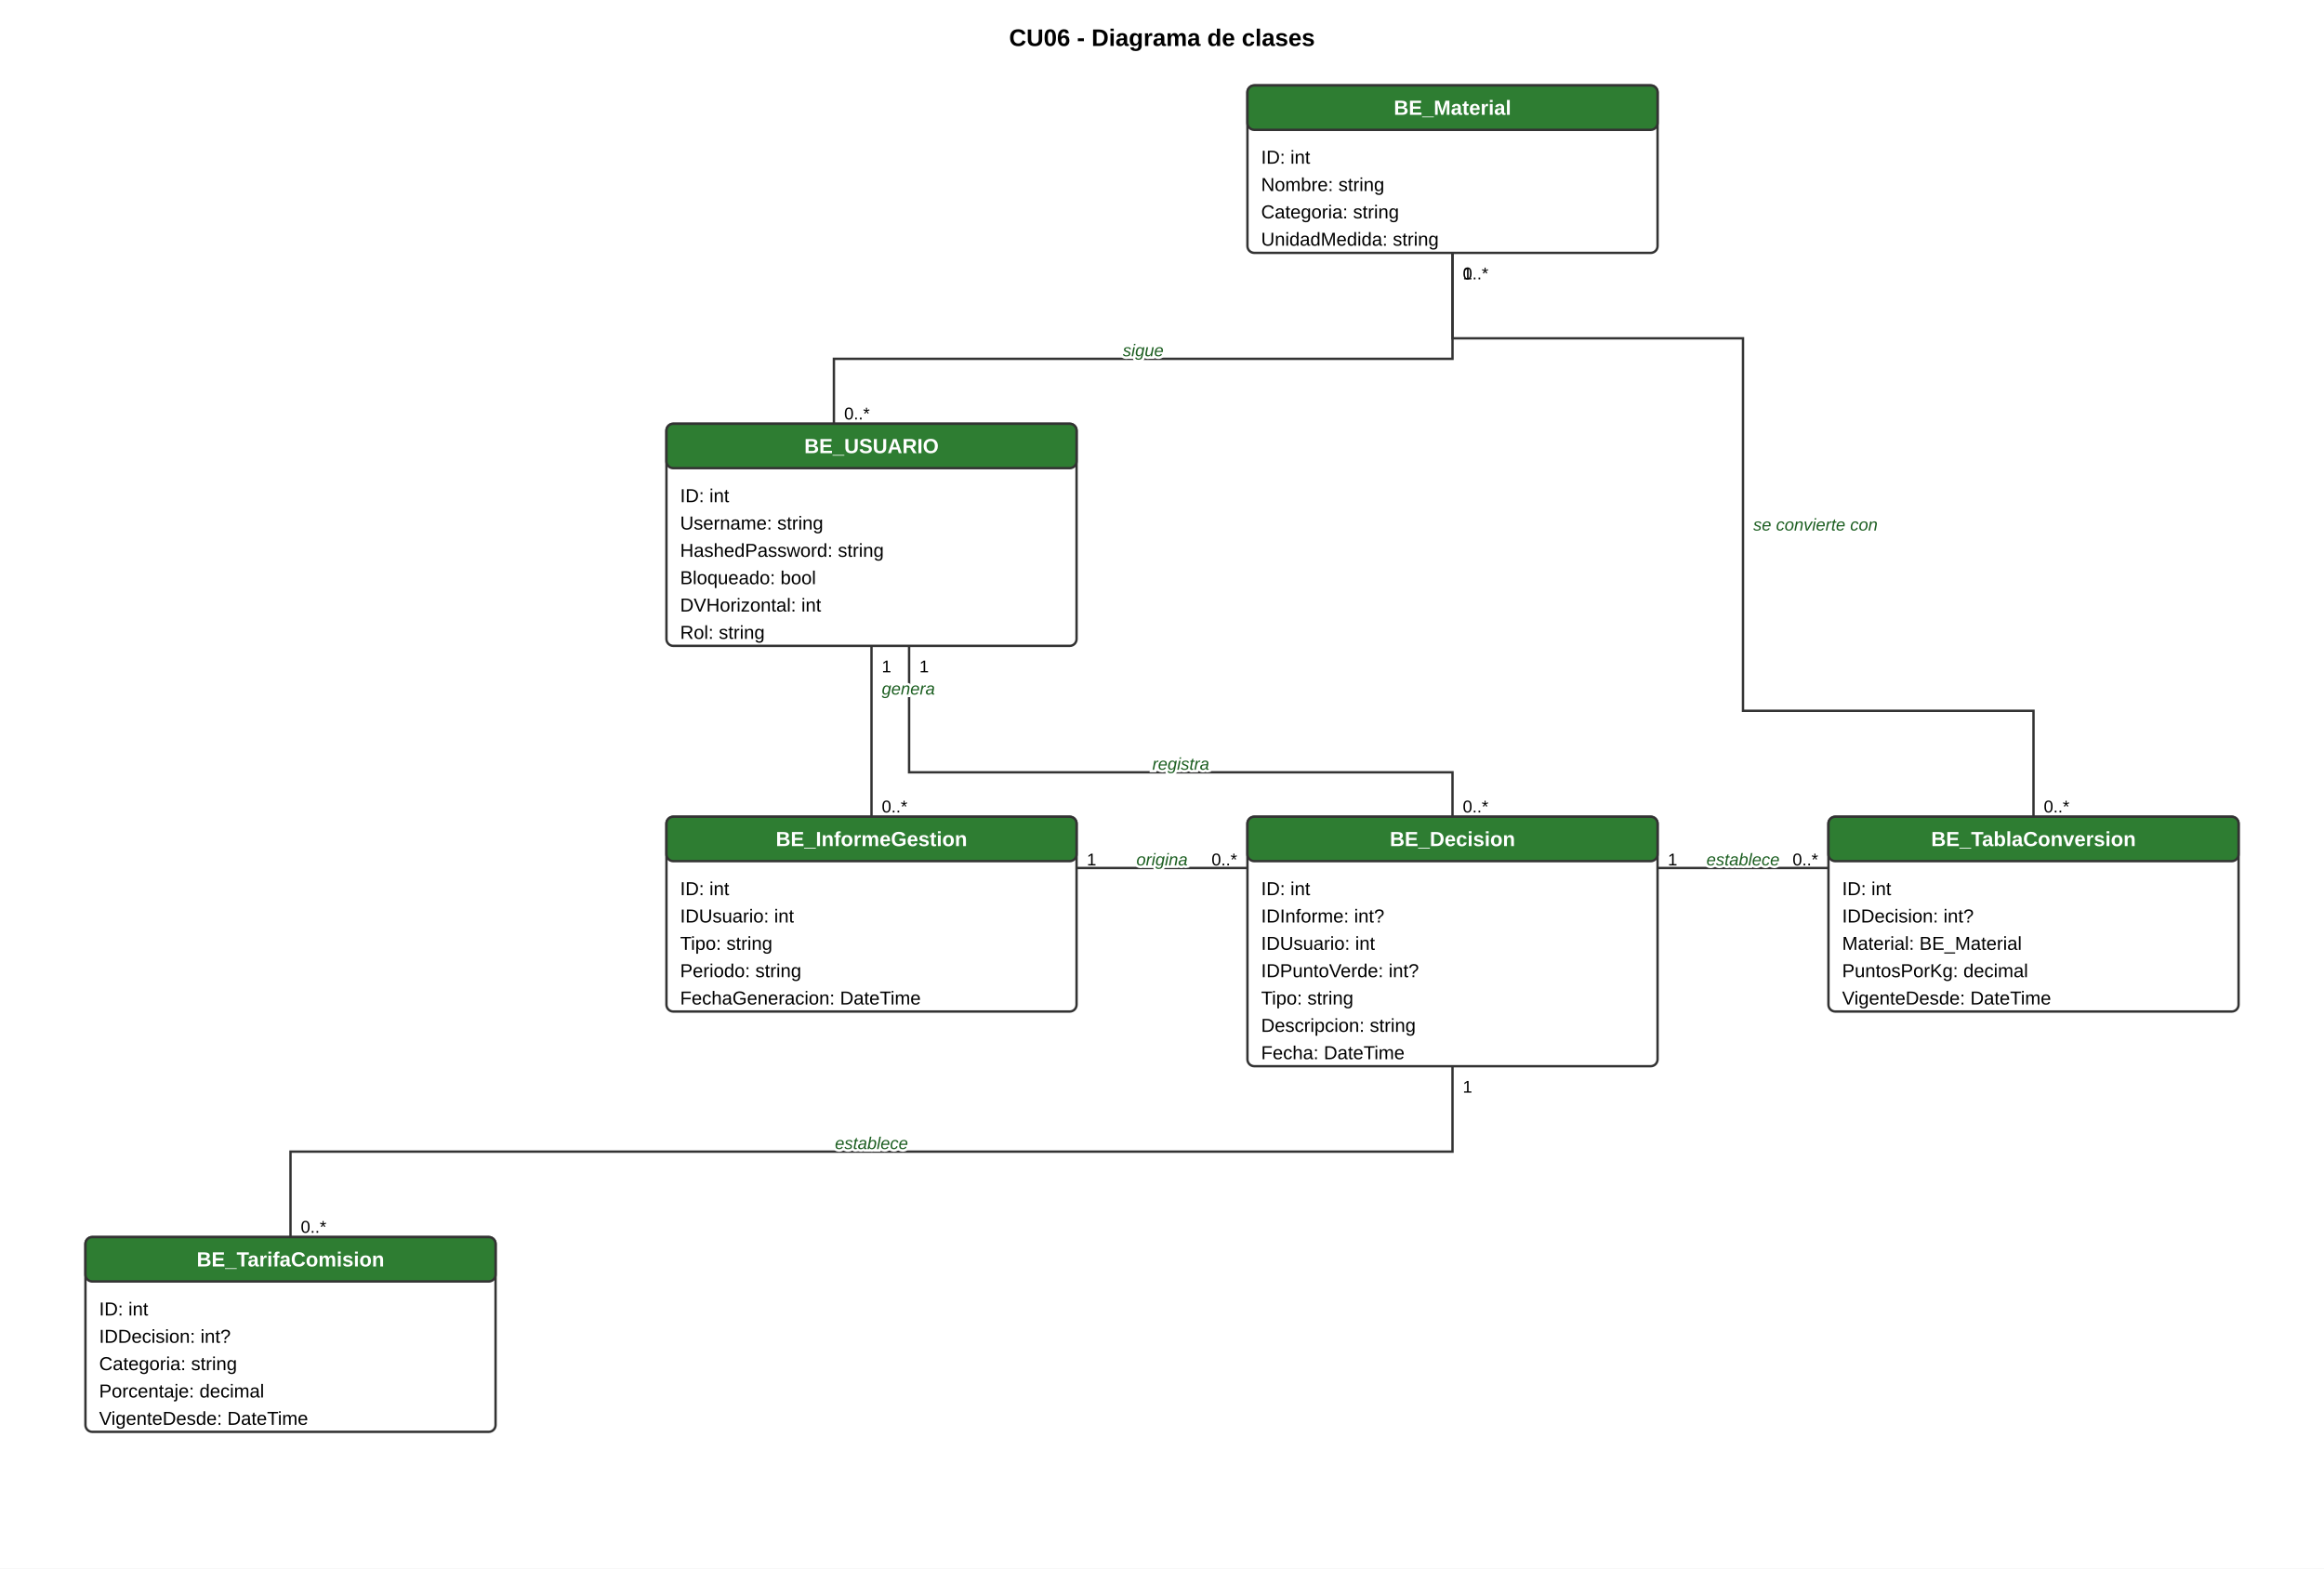
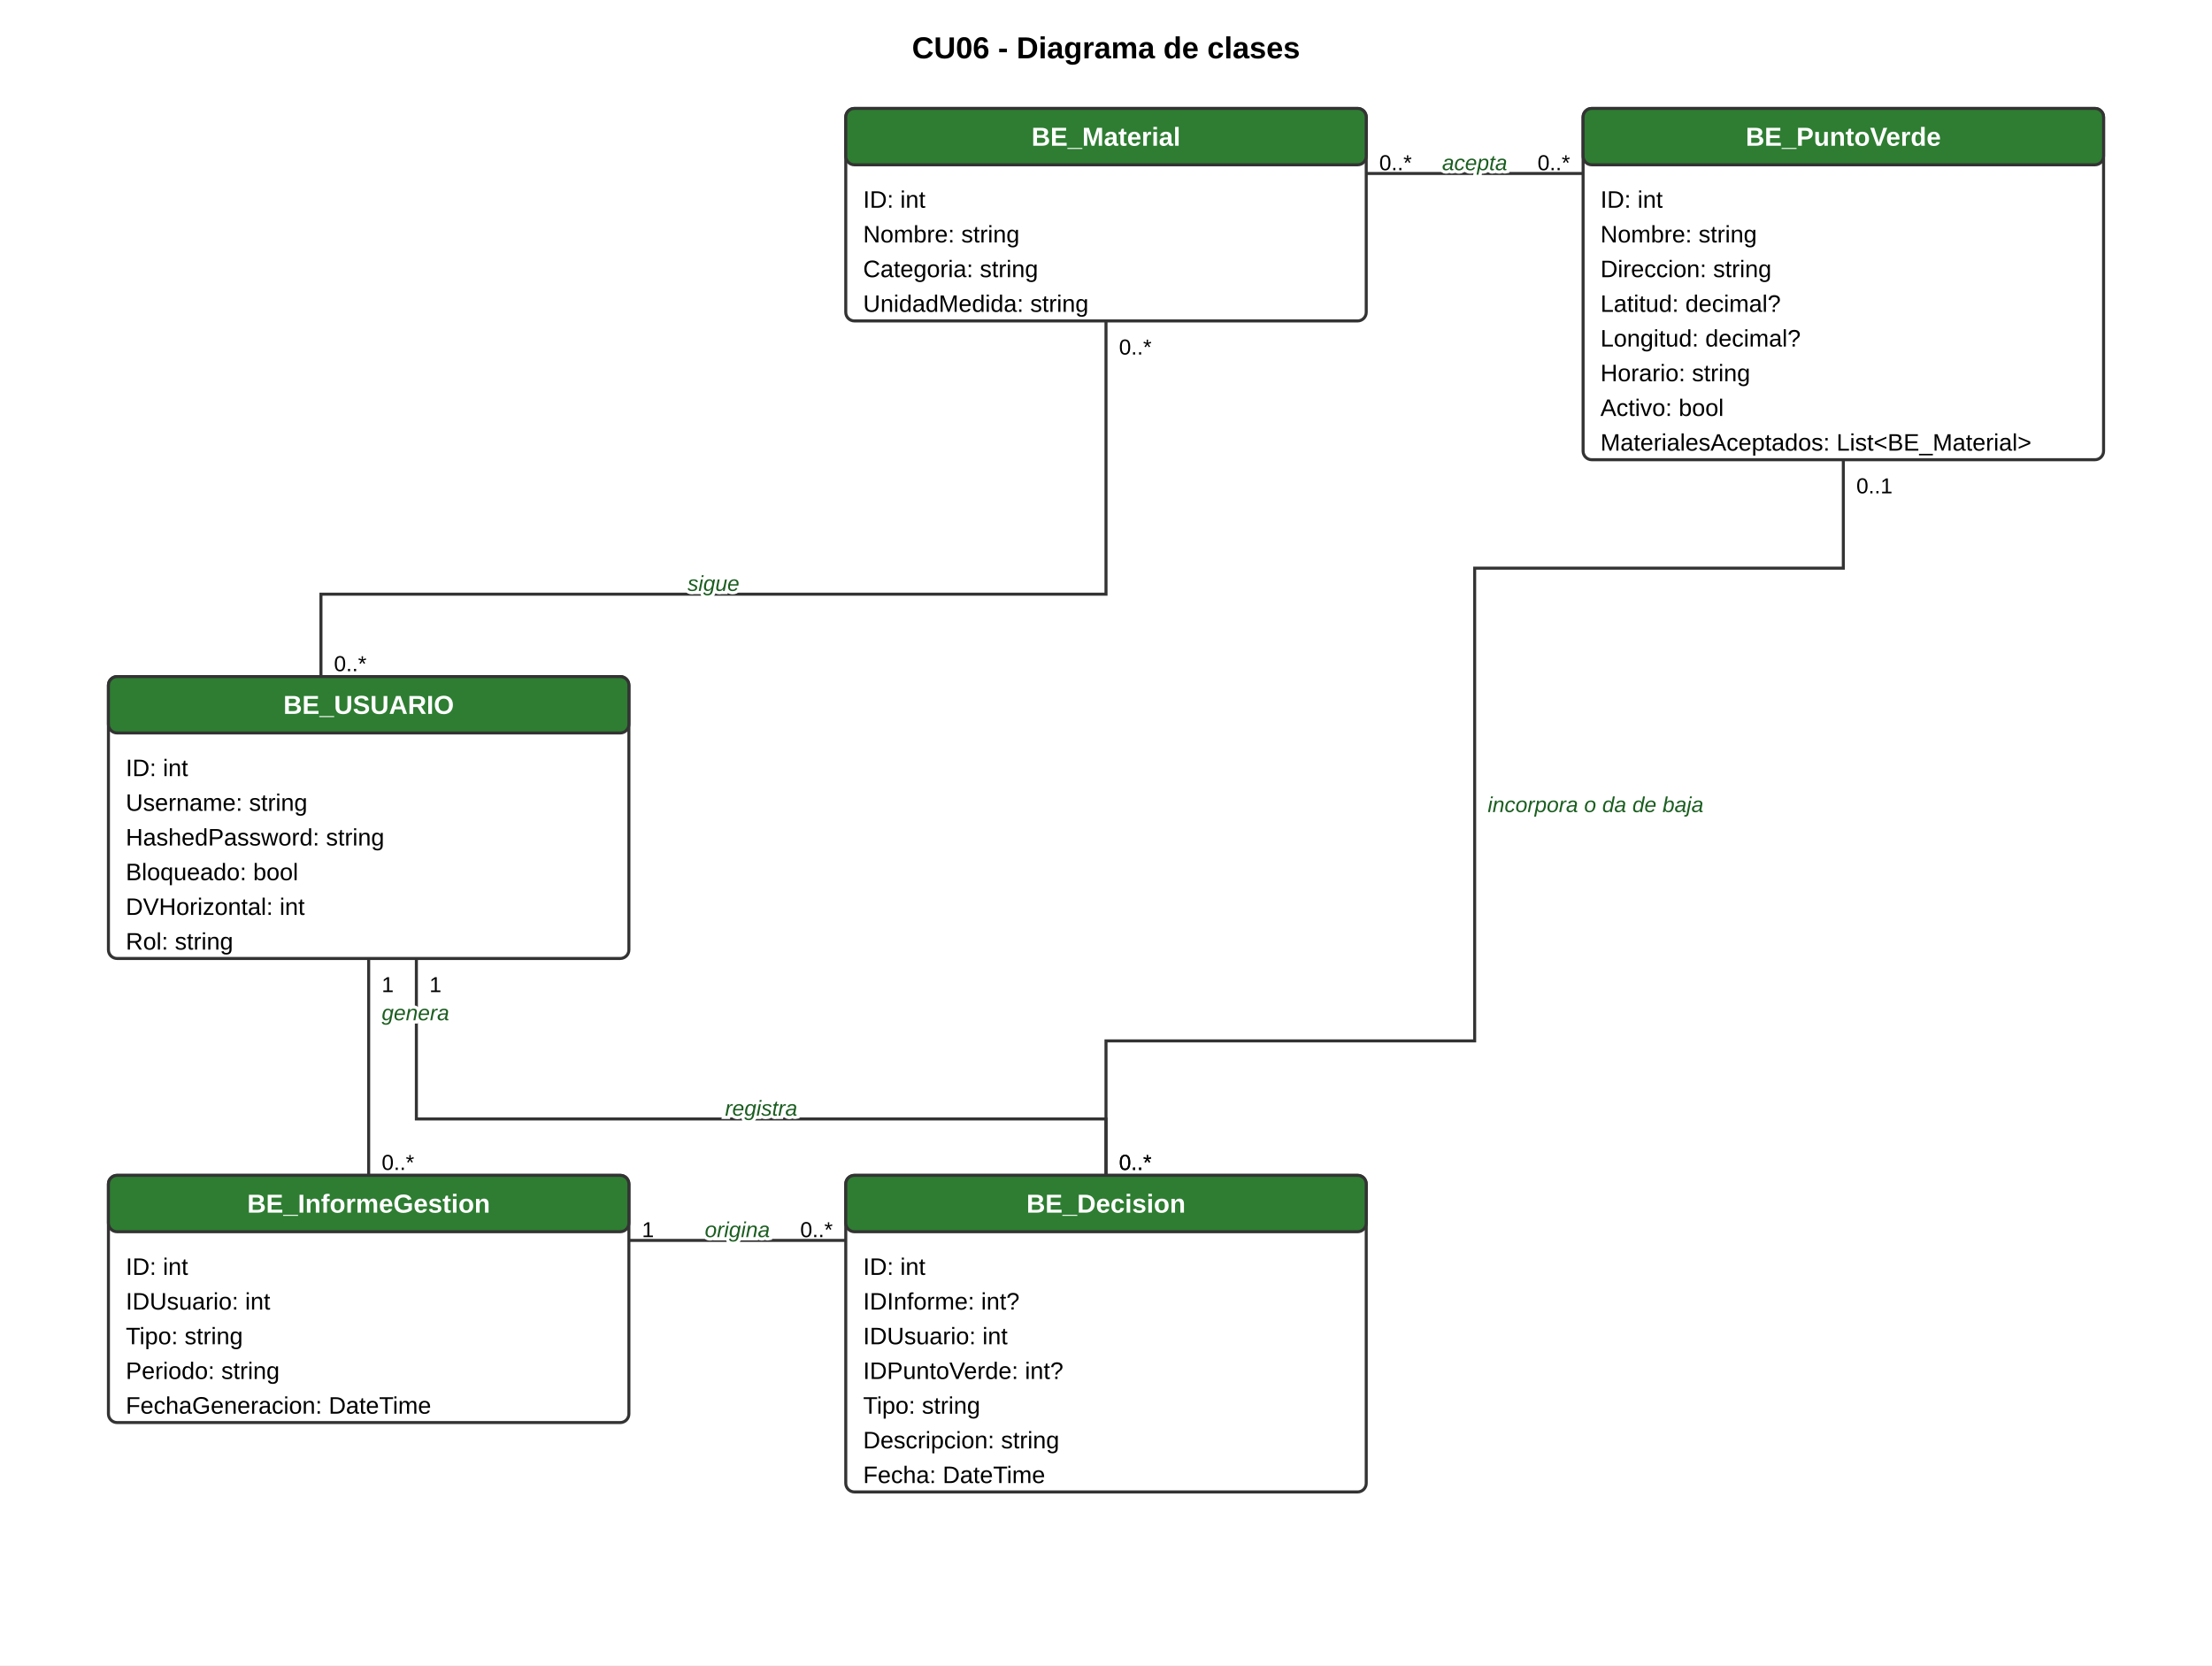
- <svg xmlns="http://www.w3.org/2000/svg" width="1360" height="918" viewBox="0 0 1360 918">
+ <svg xmlns="http://www.w3.org/2000/svg" width="1020" height="768" viewBox="0 0 1020 768">
  <defs>
    <marker id="ah" markerWidth="10" markerHeight="8" refX="9" refY="4" orient="auto">
      <path d="M0,0 L10,4 L0,8 z" fill="#333333" />
    </marker>
  </defs>
-   <rect width="1360" height="918" fill="#ffffff" />
-   <text x="680.0" y="26.9" text-anchor="middle" font-size="14" font-weight="bold" fill="#000000" font-family="Arial, Helvetica, sans-serif">CU06 - Diagrama de clases</text>
-   <polyline points="510.0,378.0 510.0,428.0 510.0,428.0 510.0,478.0" fill="none" stroke="#333333" stroke-width="1.4" />
-   <polyline points="630.0,508.0 730.0,508.0" fill="none" stroke="#333333" stroke-width="1.4" />
-   <polyline points="850.0,624.0 850.0,674.0 170.0,674.0 170.0,724.0" fill="none" stroke="#333333" stroke-width="1.4" />
-   <polyline points="970.0,508.0 1070.0,508.0" fill="none" stroke="#333333" stroke-width="1.4" />
-   <polyline points="850.0,148.0 850.0,198.0 1020.0,198.0 1020.0,416.0 1190.0,416.0 1190.0,478.0" fill="none" stroke="#333333" stroke-width="1.4" />
-   <polyline points="532.0,378.0 532.0,452.0 850.0,452.0 850.0,478.0" fill="none" stroke="#333333" stroke-width="1.4" />
-   <polyline points="488.0,248.0 488.0,210.0 850.0,210.0 850.0,148.0" fill="none" stroke="#333333" stroke-width="1.4" />
-   <rect x="390.0" y="248.0" width="240.0" height="130.0" rx="4" fill="#ffffff" stroke="#333333" stroke-width="1.4" />
-   <rect x="390.0" y="248.0" width="240.0" height="26.0" rx="4" fill="#2e7d32" stroke="#333333" stroke-width="1.4" />
-   <text x="510.0" y="265.2" text-anchor="middle" font-size="12" font-weight="bold" fill="#ffffff" font-family="Arial, Helvetica, sans-serif">BE_USUARIO</text>
-   <text x="398.0" y="293.9" text-anchor="start" font-size="11" font-weight="normal" fill="#000000" font-family="Arial, Helvetica, sans-serif">ID: int</text>
-   <text x="398.0" y="309.9" text-anchor="start" font-size="11" font-weight="normal" fill="#000000" font-family="Arial, Helvetica, sans-serif">Username: string</text>
-   <text x="398.0" y="325.9" text-anchor="start" font-size="11" font-weight="normal" fill="#000000" font-family="Arial, Helvetica, sans-serif">HashedPassword: string</text>
-   <text x="398.0" y="341.9" text-anchor="start" font-size="11" font-weight="normal" fill="#000000" font-family="Arial, Helvetica, sans-serif">Bloqueado: bool</text>
-   <text x="398.0" y="357.9" text-anchor="start" font-size="11" font-weight="normal" fill="#000000" font-family="Arial, Helvetica, sans-serif">DVHorizontal: int</text>
-   <text x="398.0" y="373.9" text-anchor="start" font-size="11" font-weight="normal" fill="#000000" font-family="Arial, Helvetica, sans-serif">Rol: string</text>
-   <rect x="730.0" y="478.0" width="240.0" height="146.0" rx="4" fill="#ffffff" stroke="#333333" stroke-width="1.4" />
-   <rect x="730.0" y="478.0" width="240.0" height="26.0" rx="4" fill="#2e7d32" stroke="#333333" stroke-width="1.4" />
-   <text x="850.0" y="495.2" text-anchor="middle" font-size="12" font-weight="bold" fill="#ffffff" font-family="Arial, Helvetica, sans-serif">BE_Decision</text>
-   <text x="738.0" y="523.9" text-anchor="start" font-size="11" font-weight="normal" fill="#000000" font-family="Arial, Helvetica, sans-serif">ID: int</text>
-   <text x="738.0" y="539.9" text-anchor="start" font-size="11" font-weight="normal" fill="#000000" font-family="Arial, Helvetica, sans-serif">IDInforme: int?</text>
-   <text x="738.0" y="555.9" text-anchor="start" font-size="11" font-weight="normal" fill="#000000" font-family="Arial, Helvetica, sans-serif">IDUsuario: int</text>
-   <text x="738.0" y="571.9" text-anchor="start" font-size="11" font-weight="normal" fill="#000000" font-family="Arial, Helvetica, sans-serif">IDPuntoVerde: int?</text>
-   <text x="738.0" y="587.9" text-anchor="start" font-size="11" font-weight="normal" fill="#000000" font-family="Arial, Helvetica, sans-serif">Tipo: string</text>
-   <text x="738.0" y="603.9" text-anchor="start" font-size="11" font-weight="normal" fill="#000000" font-family="Arial, Helvetica, sans-serif">Descripcion: string</text>
-   <text x="738.0" y="619.9" text-anchor="start" font-size="11" font-weight="normal" fill="#000000" font-family="Arial, Helvetica, sans-serif">Fecha: DateTime</text>
-   <rect x="50.0" y="724.0" width="240.0" height="114.0" rx="4" fill="#ffffff" stroke="#333333" stroke-width="1.4" />
-   <rect x="50.0" y="724.0" width="240.0" height="26.0" rx="4" fill="#2e7d32" stroke="#333333" stroke-width="1.4" />
-   <text x="170.0" y="741.2" text-anchor="middle" font-size="12" font-weight="bold" fill="#ffffff" font-family="Arial, Helvetica, sans-serif">BE_TarifaComision</text>
-   <text x="58.0" y="769.9" text-anchor="start" font-size="11" font-weight="normal" fill="#000000" font-family="Arial, Helvetica, sans-serif">ID: int</text>
-   <text x="58.0" y="785.9" text-anchor="start" font-size="11" font-weight="normal" fill="#000000" font-family="Arial, Helvetica, sans-serif">IDDecision: int?</text>
-   <text x="58.0" y="801.9" text-anchor="start" font-size="11" font-weight="normal" fill="#000000" font-family="Arial, Helvetica, sans-serif">Categoria: string</text>
-   <text x="58.0" y="817.9" text-anchor="start" font-size="11" font-weight="normal" fill="#000000" font-family="Arial, Helvetica, sans-serif">Porcentaje: decimal</text>
-   <text x="58.0" y="833.9" text-anchor="start" font-size="11" font-weight="normal" fill="#000000" font-family="Arial, Helvetica, sans-serif">VigenteDesde: DateTime</text>
-   <rect x="1070.0" y="478.0" width="240.0" height="114.0" rx="4" fill="#ffffff" stroke="#333333" stroke-width="1.4" />
-   <rect x="1070.0" y="478.0" width="240.0" height="26.0" rx="4" fill="#2e7d32" stroke="#333333" stroke-width="1.4" />
-   <text x="1190.0" y="495.2" text-anchor="middle" font-size="12" font-weight="bold" fill="#ffffff" font-family="Arial, Helvetica, sans-serif">BE_TablaConversion</text>
-   <text x="1078.0" y="523.9" text-anchor="start" font-size="11" font-weight="normal" fill="#000000" font-family="Arial, Helvetica, sans-serif">ID: int</text>
-   <text x="1078.0" y="539.9" text-anchor="start" font-size="11" font-weight="normal" fill="#000000" font-family="Arial, Helvetica, sans-serif">IDDecision: int?</text>
-   <text x="1078.0" y="555.9" text-anchor="start" font-size="11" font-weight="normal" fill="#000000" font-family="Arial, Helvetica, sans-serif">Material: BE_Material</text>
-   <text x="1078.0" y="571.9" text-anchor="start" font-size="11" font-weight="normal" fill="#000000" font-family="Arial, Helvetica, sans-serif">PuntosPorKg: decimal</text>
-   <text x="1078.0" y="587.9" text-anchor="start" font-size="11" font-weight="normal" fill="#000000" font-family="Arial, Helvetica, sans-serif">VigenteDesde: DateTime</text>
-   <rect x="730.0" y="50.0" width="240.0" height="98.0" rx="4" fill="#ffffff" stroke="#333333" stroke-width="1.4" />
+   <rect width="1020" height="768" fill="#ffffff" />
+   <text x="510.0" y="26.9" text-anchor="middle" font-size="14" font-weight="bold" fill="#000000" font-family="Arial, Helvetica, sans-serif">CU06 - Diagrama de clases</text>
+   <polyline points="730.0,80.0 630.0,80.0" fill="none" stroke="#333333" stroke-width="1.4" />
+   <polyline points="170.0,442.0 170.0,492.0 170.0,492.0 170.0,542.0" fill="none" stroke="#333333" stroke-width="1.4" />
+   <polyline points="290.0,572.0 390.0,572.0" fill="none" stroke="#333333" stroke-width="1.4" />
+   <polyline points="510.0,542.0 510.0,480.0 680.0,480.0 680.0,262.0 850.0,262.0 850.0,212.0" fill="none" stroke="#333333" stroke-width="1.4" />
+   <polyline points="192.0,442.0 192.0,516.0 510.0,516.0 510.0,542.0" fill="none" stroke="#333333" stroke-width="1.4" />
+   <polyline points="148.0,312.0 148.0,274.0 510.0,274.0 510.0,148.0" fill="none" stroke="#333333" stroke-width="1.4" />
+   <rect x="50.0" y="312.0" width="240.0" height="130.0" rx="4" fill="#ffffff" stroke="#333333" stroke-width="1.4" />
+   <rect x="50.0" y="312.0" width="240.0" height="26.0" rx="4" fill="#2e7d32" stroke="#333333" stroke-width="1.4" />
+   <text x="170.0" y="329.2" text-anchor="middle" font-size="12" font-weight="bold" fill="#ffffff" font-family="Arial, Helvetica, sans-serif">BE_USUARIO</text>
+   <text x="58.0" y="357.9" text-anchor="start" font-size="11" font-weight="normal" fill="#000000" font-family="Arial, Helvetica, sans-serif">ID: int</text>
+   <text x="58.0" y="373.9" text-anchor="start" font-size="11" font-weight="normal" fill="#000000" font-family="Arial, Helvetica, sans-serif">Username: string</text>
+   <text x="58.0" y="389.9" text-anchor="start" font-size="11" font-weight="normal" fill="#000000" font-family="Arial, Helvetica, sans-serif">HashedPassword: string</text>
+   <text x="58.0" y="405.9" text-anchor="start" font-size="11" font-weight="normal" fill="#000000" font-family="Arial, Helvetica, sans-serif">Bloqueado: bool</text>
+   <text x="58.0" y="421.9" text-anchor="start" font-size="11" font-weight="normal" fill="#000000" font-family="Arial, Helvetica, sans-serif">DVHorizontal: int</text>
+   <text x="58.0" y="437.9" text-anchor="start" font-size="11" font-weight="normal" fill="#000000" font-family="Arial, Helvetica, sans-serif">Rol: string</text>
+   <rect x="730.0" y="50.0" width="240.0" height="162.0" rx="4" fill="#ffffff" stroke="#333333" stroke-width="1.4" />
  <rect x="730.0" y="50.0" width="240.0" height="26.0" rx="4" fill="#2e7d32" stroke="#333333" stroke-width="1.4" />
-   <text x="850.0" y="67.2" text-anchor="middle" font-size="12" font-weight="bold" fill="#ffffff" font-family="Arial, Helvetica, sans-serif">BE_Material</text>
+   <text x="850.0" y="67.2" text-anchor="middle" font-size="12" font-weight="bold" fill="#ffffff" font-family="Arial, Helvetica, sans-serif">BE_PuntoVerde</text>
  <text x="738.0" y="95.8" text-anchor="start" font-size="11" font-weight="normal" fill="#000000" font-family="Arial, Helvetica, sans-serif">ID: int</text>
  <text x="738.0" y="111.8" text-anchor="start" font-size="11" font-weight="normal" fill="#000000" font-family="Arial, Helvetica, sans-serif">Nombre: string</text>
-   <text x="738.0" y="127.8" text-anchor="start" font-size="11" font-weight="normal" fill="#000000" font-family="Arial, Helvetica, sans-serif">Categoria: string</text>
-   <text x="738.0" y="143.8" text-anchor="start" font-size="11" font-weight="normal" fill="#000000" font-family="Arial, Helvetica, sans-serif">UnidadMedida: string</text>
-   <rect x="390.0" y="478.0" width="240.0" height="114.0" rx="4" fill="#ffffff" stroke="#333333" stroke-width="1.4" />
-   <rect x="390.0" y="478.0" width="240.0" height="26.0" rx="4" fill="#2e7d32" stroke="#333333" stroke-width="1.4" />
-   <text x="510.0" y="495.2" text-anchor="middle" font-size="12" font-weight="bold" fill="#ffffff" font-family="Arial, Helvetica, sans-serif">BE_InformeGestion</text>
-   <text x="398.0" y="523.9" text-anchor="start" font-size="11" font-weight="normal" fill="#000000" font-family="Arial, Helvetica, sans-serif">ID: int</text>
-   <text x="398.0" y="539.9" text-anchor="start" font-size="11" font-weight="normal" fill="#000000" font-family="Arial, Helvetica, sans-serif">IDUsuario: int</text>
-   <text x="398.0" y="555.9" text-anchor="start" font-size="11" font-weight="normal" fill="#000000" font-family="Arial, Helvetica, sans-serif">Tipo: string</text>
-   <text x="398.0" y="571.9" text-anchor="start" font-size="11" font-weight="normal" fill="#000000" font-family="Arial, Helvetica, sans-serif">Periodo: string</text>
-   <text x="398.0" y="587.9" text-anchor="start" font-size="11" font-weight="normal" fill="#000000" font-family="Arial, Helvetica, sans-serif">FechaGeneracion: DateTime</text>
-   <text x="516.0" y="393.5" text-anchor="start" font-size="10" font-weight="normal" fill="#000000" font-family="Arial, Helvetica, sans-serif">1</text>
-   <text x="516.0" y="475.5" text-anchor="start" font-size="10" font-weight="normal" fill="#000000" font-family="Arial, Helvetica, sans-serif">0..*</text>
-   <text x="516.0" y="406.5" text-anchor="start" font-size="10" font-weight="normal" fill="#1b5e20" font-family="Arial, Helvetica, sans-serif" font-style="italic" paint-order="stroke" stroke="#ffffff" stroke-width="3">genera</text>
-   <text x="636.0" y="506.5" text-anchor="start" font-size="10" font-weight="normal" fill="#000000" font-family="Arial, Helvetica, sans-serif">1</text>
-   <text x="724.0" y="506.5" text-anchor="end" font-size="10" font-weight="normal" fill="#000000" font-family="Arial, Helvetica, sans-serif">0..*</text>
-   <text x="680.0" y="506.5" text-anchor="middle" font-size="10" font-weight="normal" fill="#1b5e20" font-family="Arial, Helvetica, sans-serif" font-style="italic" paint-order="stroke" stroke="#ffffff" stroke-width="3">origina</text>
-   <text x="856.0" y="639.5" text-anchor="start" font-size="10" font-weight="normal" fill="#000000" font-family="Arial, Helvetica, sans-serif">1</text>
-   <text x="176.0" y="721.5" text-anchor="start" font-size="10" font-weight="normal" fill="#000000" font-family="Arial, Helvetica, sans-serif">0..*</text>
-   <text x="510.0" y="672.5" text-anchor="middle" font-size="10" font-weight="normal" fill="#1b5e20" font-family="Arial, Helvetica, sans-serif" font-style="italic" paint-order="stroke" stroke="#ffffff" stroke-width="3">establece</text>
-   <text x="976.0" y="506.5" text-anchor="start" font-size="10" font-weight="normal" fill="#000000" font-family="Arial, Helvetica, sans-serif">1</text>
-   <text x="1064.0" y="506.5" text-anchor="end" font-size="10" font-weight="normal" fill="#000000" font-family="Arial, Helvetica, sans-serif">0..*</text>
-   <text x="1020.0" y="506.5" text-anchor="middle" font-size="10" font-weight="normal" fill="#1b5e20" font-family="Arial, Helvetica, sans-serif" font-style="italic" paint-order="stroke" stroke="#ffffff" stroke-width="3">establece</text>
-   <text x="856.0" y="163.5" text-anchor="start" font-size="10" font-weight="normal" fill="#000000" font-family="Arial, Helvetica, sans-serif">1</text>
-   <text x="1196.0" y="475.5" text-anchor="start" font-size="10" font-weight="normal" fill="#000000" font-family="Arial, Helvetica, sans-serif">0..*</text>
-   <text x="1026.0" y="310.5" text-anchor="start" font-size="10" font-weight="normal" fill="#1b5e20" font-family="Arial, Helvetica, sans-serif" font-style="italic" paint-order="stroke" stroke="#ffffff" stroke-width="3">se convierte con</text>
-   <text x="538.0" y="393.5" text-anchor="start" font-size="10" font-weight="normal" fill="#000000" font-family="Arial, Helvetica, sans-serif">1</text>
-   <text x="856.0" y="475.5" text-anchor="start" font-size="10" font-weight="normal" fill="#000000" font-family="Arial, Helvetica, sans-serif">0..*</text>
-   <text x="691.0" y="450.5" text-anchor="middle" font-size="10" font-weight="normal" fill="#1b5e20" font-family="Arial, Helvetica, sans-serif" font-style="italic" paint-order="stroke" stroke="#ffffff" stroke-width="3">registra</text>
-   <text x="494.0" y="245.5" text-anchor="start" font-size="10" font-weight="normal" fill="#000000" font-family="Arial, Helvetica, sans-serif">0..*</text>
-   <text x="856.0" y="163.5" text-anchor="start" font-size="10" font-weight="normal" fill="#000000" font-family="Arial, Helvetica, sans-serif">0..*</text>
-   <text x="669.0" y="208.5" text-anchor="middle" font-size="10" font-weight="normal" fill="#1b5e20" font-family="Arial, Helvetica, sans-serif" font-style="italic" paint-order="stroke" stroke="#ffffff" stroke-width="3">sigue</text>
+   <text x="738.0" y="127.8" text-anchor="start" font-size="11" font-weight="normal" fill="#000000" font-family="Arial, Helvetica, sans-serif">Direccion: string</text>
+   <text x="738.0" y="143.8" text-anchor="start" font-size="11" font-weight="normal" fill="#000000" font-family="Arial, Helvetica, sans-serif">Latitud: decimal?</text>
+   <text x="738.0" y="159.8" text-anchor="start" font-size="11" font-weight="normal" fill="#000000" font-family="Arial, Helvetica, sans-serif">Longitud: decimal?</text>
+   <text x="738.0" y="175.8" text-anchor="start" font-size="11" font-weight="normal" fill="#000000" font-family="Arial, Helvetica, sans-serif">Horario: string</text>
+   <text x="738.0" y="191.8" text-anchor="start" font-size="11" font-weight="normal" fill="#000000" font-family="Arial, Helvetica, sans-serif">Activo: bool</text>
+   <text x="738.0" y="207.8" text-anchor="start" font-size="11" font-weight="normal" fill="#000000" font-family="Arial, Helvetica, sans-serif">MaterialesAceptados: List&lt;BE_Material&gt;</text>
+   <rect x="390.0" y="50.0" width="240.0" height="98.0" rx="4" fill="#ffffff" stroke="#333333" stroke-width="1.4" />
+   <rect x="390.0" y="50.0" width="240.0" height="26.0" rx="4" fill="#2e7d32" stroke="#333333" stroke-width="1.4" />
+   <text x="510.0" y="67.2" text-anchor="middle" font-size="12" font-weight="bold" fill="#ffffff" font-family="Arial, Helvetica, sans-serif">BE_Material</text>
+   <text x="398.0" y="95.8" text-anchor="start" font-size="11" font-weight="normal" fill="#000000" font-family="Arial, Helvetica, sans-serif">ID: int</text>
+   <text x="398.0" y="111.8" text-anchor="start" font-size="11" font-weight="normal" fill="#000000" font-family="Arial, Helvetica, sans-serif">Nombre: string</text>
+   <text x="398.0" y="127.8" text-anchor="start" font-size="11" font-weight="normal" fill="#000000" font-family="Arial, Helvetica, sans-serif">Categoria: string</text>
+   <text x="398.0" y="143.8" text-anchor="start" font-size="11" font-weight="normal" fill="#000000" font-family="Arial, Helvetica, sans-serif">UnidadMedida: string</text>
+   <rect x="390.0" y="542.0" width="240.0" height="146.0" rx="4" fill="#ffffff" stroke="#333333" stroke-width="1.4" />
+   <rect x="390.0" y="542.0" width="240.0" height="26.0" rx="4" fill="#2e7d32" stroke="#333333" stroke-width="1.4" />
+   <text x="510.0" y="559.2" text-anchor="middle" font-size="12" font-weight="bold" fill="#ffffff" font-family="Arial, Helvetica, sans-serif">BE_Decision</text>
+   <text x="398.0" y="587.9" text-anchor="start" font-size="11" font-weight="normal" fill="#000000" font-family="Arial, Helvetica, sans-serif">ID: int</text>
+   <text x="398.0" y="603.9" text-anchor="start" font-size="11" font-weight="normal" fill="#000000" font-family="Arial, Helvetica, sans-serif">IDInforme: int?</text>
+   <text x="398.0" y="619.9" text-anchor="start" font-size="11" font-weight="normal" fill="#000000" font-family="Arial, Helvetica, sans-serif">IDUsuario: int</text>
+   <text x="398.0" y="635.9" text-anchor="start" font-size="11" font-weight="normal" fill="#000000" font-family="Arial, Helvetica, sans-serif">IDPuntoVerde: int?</text>
+   <text x="398.0" y="651.9" text-anchor="start" font-size="11" font-weight="normal" fill="#000000" font-family="Arial, Helvetica, sans-serif">Tipo: string</text>
+   <text x="398.0" y="667.9" text-anchor="start" font-size="11" font-weight="normal" fill="#000000" font-family="Arial, Helvetica, sans-serif">Descripcion: string</text>
+   <text x="398.0" y="683.9" text-anchor="start" font-size="11" font-weight="normal" fill="#000000" font-family="Arial, Helvetica, sans-serif">Fecha: DateTime</text>
+   <rect x="50.0" y="542.0" width="240.0" height="114.0" rx="4" fill="#ffffff" stroke="#333333" stroke-width="1.4" />
+   <rect x="50.0" y="542.0" width="240.0" height="26.0" rx="4" fill="#2e7d32" stroke="#333333" stroke-width="1.4" />
+   <text x="170.0" y="559.2" text-anchor="middle" font-size="12" font-weight="bold" fill="#ffffff" font-family="Arial, Helvetica, sans-serif">BE_InformeGestion</text>
+   <text x="58.0" y="587.9" text-anchor="start" font-size="11" font-weight="normal" fill="#000000" font-family="Arial, Helvetica, sans-serif">ID: int</text>
+   <text x="58.0" y="603.9" text-anchor="start" font-size="11" font-weight="normal" fill="#000000" font-family="Arial, Helvetica, sans-serif">IDUsuario: int</text>
+   <text x="58.0" y="619.9" text-anchor="start" font-size="11" font-weight="normal" fill="#000000" font-family="Arial, Helvetica, sans-serif">Tipo: string</text>
+   <text x="58.0" y="635.9" text-anchor="start" font-size="11" font-weight="normal" fill="#000000" font-family="Arial, Helvetica, sans-serif">Periodo: string</text>
+   <text x="58.0" y="651.9" text-anchor="start" font-size="11" font-weight="normal" fill="#000000" font-family="Arial, Helvetica, sans-serif">FechaGeneracion: DateTime</text>
+   <text x="724.0" y="78.5" text-anchor="end" font-size="10" font-weight="normal" fill="#000000" font-family="Arial, Helvetica, sans-serif">0..*</text>
+   <text x="636.0" y="78.5" text-anchor="start" font-size="10" font-weight="normal" fill="#000000" font-family="Arial, Helvetica, sans-serif">0..*</text>
+   <text x="680.0" y="78.5" text-anchor="middle" font-size="10" font-weight="normal" fill="#1b5e20" font-family="Arial, Helvetica, sans-serif" font-style="italic" paint-order="stroke" stroke="#ffffff" stroke-width="3">acepta</text>
+   <text x="176.0" y="457.5" text-anchor="start" font-size="10" font-weight="normal" fill="#000000" font-family="Arial, Helvetica, sans-serif">1</text>
+   <text x="176.0" y="539.5" text-anchor="start" font-size="10" font-weight="normal" fill="#000000" font-family="Arial, Helvetica, sans-serif">0..*</text>
+   <text x="176.0" y="470.5" text-anchor="start" font-size="10" font-weight="normal" fill="#1b5e20" font-family="Arial, Helvetica, sans-serif" font-style="italic" paint-order="stroke" stroke="#ffffff" stroke-width="3">genera</text>
+   <text x="296.0" y="570.5" text-anchor="start" font-size="10" font-weight="normal" fill="#000000" font-family="Arial, Helvetica, sans-serif">1</text>
+   <text x="384.0" y="570.5" text-anchor="end" font-size="10" font-weight="normal" fill="#000000" font-family="Arial, Helvetica, sans-serif">0..*</text>
+   <text x="340.0" y="570.5" text-anchor="middle" font-size="10" font-weight="normal" fill="#1b5e20" font-family="Arial, Helvetica, sans-serif" font-style="italic" paint-order="stroke" stroke="#ffffff" stroke-width="3">origina</text>
+   <text x="516.0" y="539.5" text-anchor="start" font-size="10" font-weight="normal" fill="#000000" font-family="Arial, Helvetica, sans-serif">0..*</text>
+   <text x="856.0" y="227.5" text-anchor="start" font-size="10" font-weight="normal" fill="#000000" font-family="Arial, Helvetica, sans-serif">0..1</text>
+   <text x="686.0" y="374.5" text-anchor="start" font-size="10" font-weight="normal" fill="#1b5e20" font-family="Arial, Helvetica, sans-serif" font-style="italic" paint-order="stroke" stroke="#ffffff" stroke-width="3">incorpora o da de baja</text>
+   <text x="198.0" y="457.5" text-anchor="start" font-size="10" font-weight="normal" fill="#000000" font-family="Arial, Helvetica, sans-serif">1</text>
+   <text x="516.0" y="539.5" text-anchor="start" font-size="10" font-weight="normal" fill="#000000" font-family="Arial, Helvetica, sans-serif">0..*</text>
+   <text x="351.0" y="514.5" text-anchor="middle" font-size="10" font-weight="normal" fill="#1b5e20" font-family="Arial, Helvetica, sans-serif" font-style="italic" paint-order="stroke" stroke="#ffffff" stroke-width="3">registra</text>
+   <text x="154.0" y="309.5" text-anchor="start" font-size="10" font-weight="normal" fill="#000000" font-family="Arial, Helvetica, sans-serif">0..*</text>
+   <text x="516.0" y="163.5" text-anchor="start" font-size="10" font-weight="normal" fill="#000000" font-family="Arial, Helvetica, sans-serif">0..*</text>
+   <text x="329.0" y="272.5" text-anchor="middle" font-size="10" font-weight="normal" fill="#1b5e20" font-family="Arial, Helvetica, sans-serif" font-style="italic" paint-order="stroke" stroke="#ffffff" stroke-width="3">sigue</text>
</svg>
